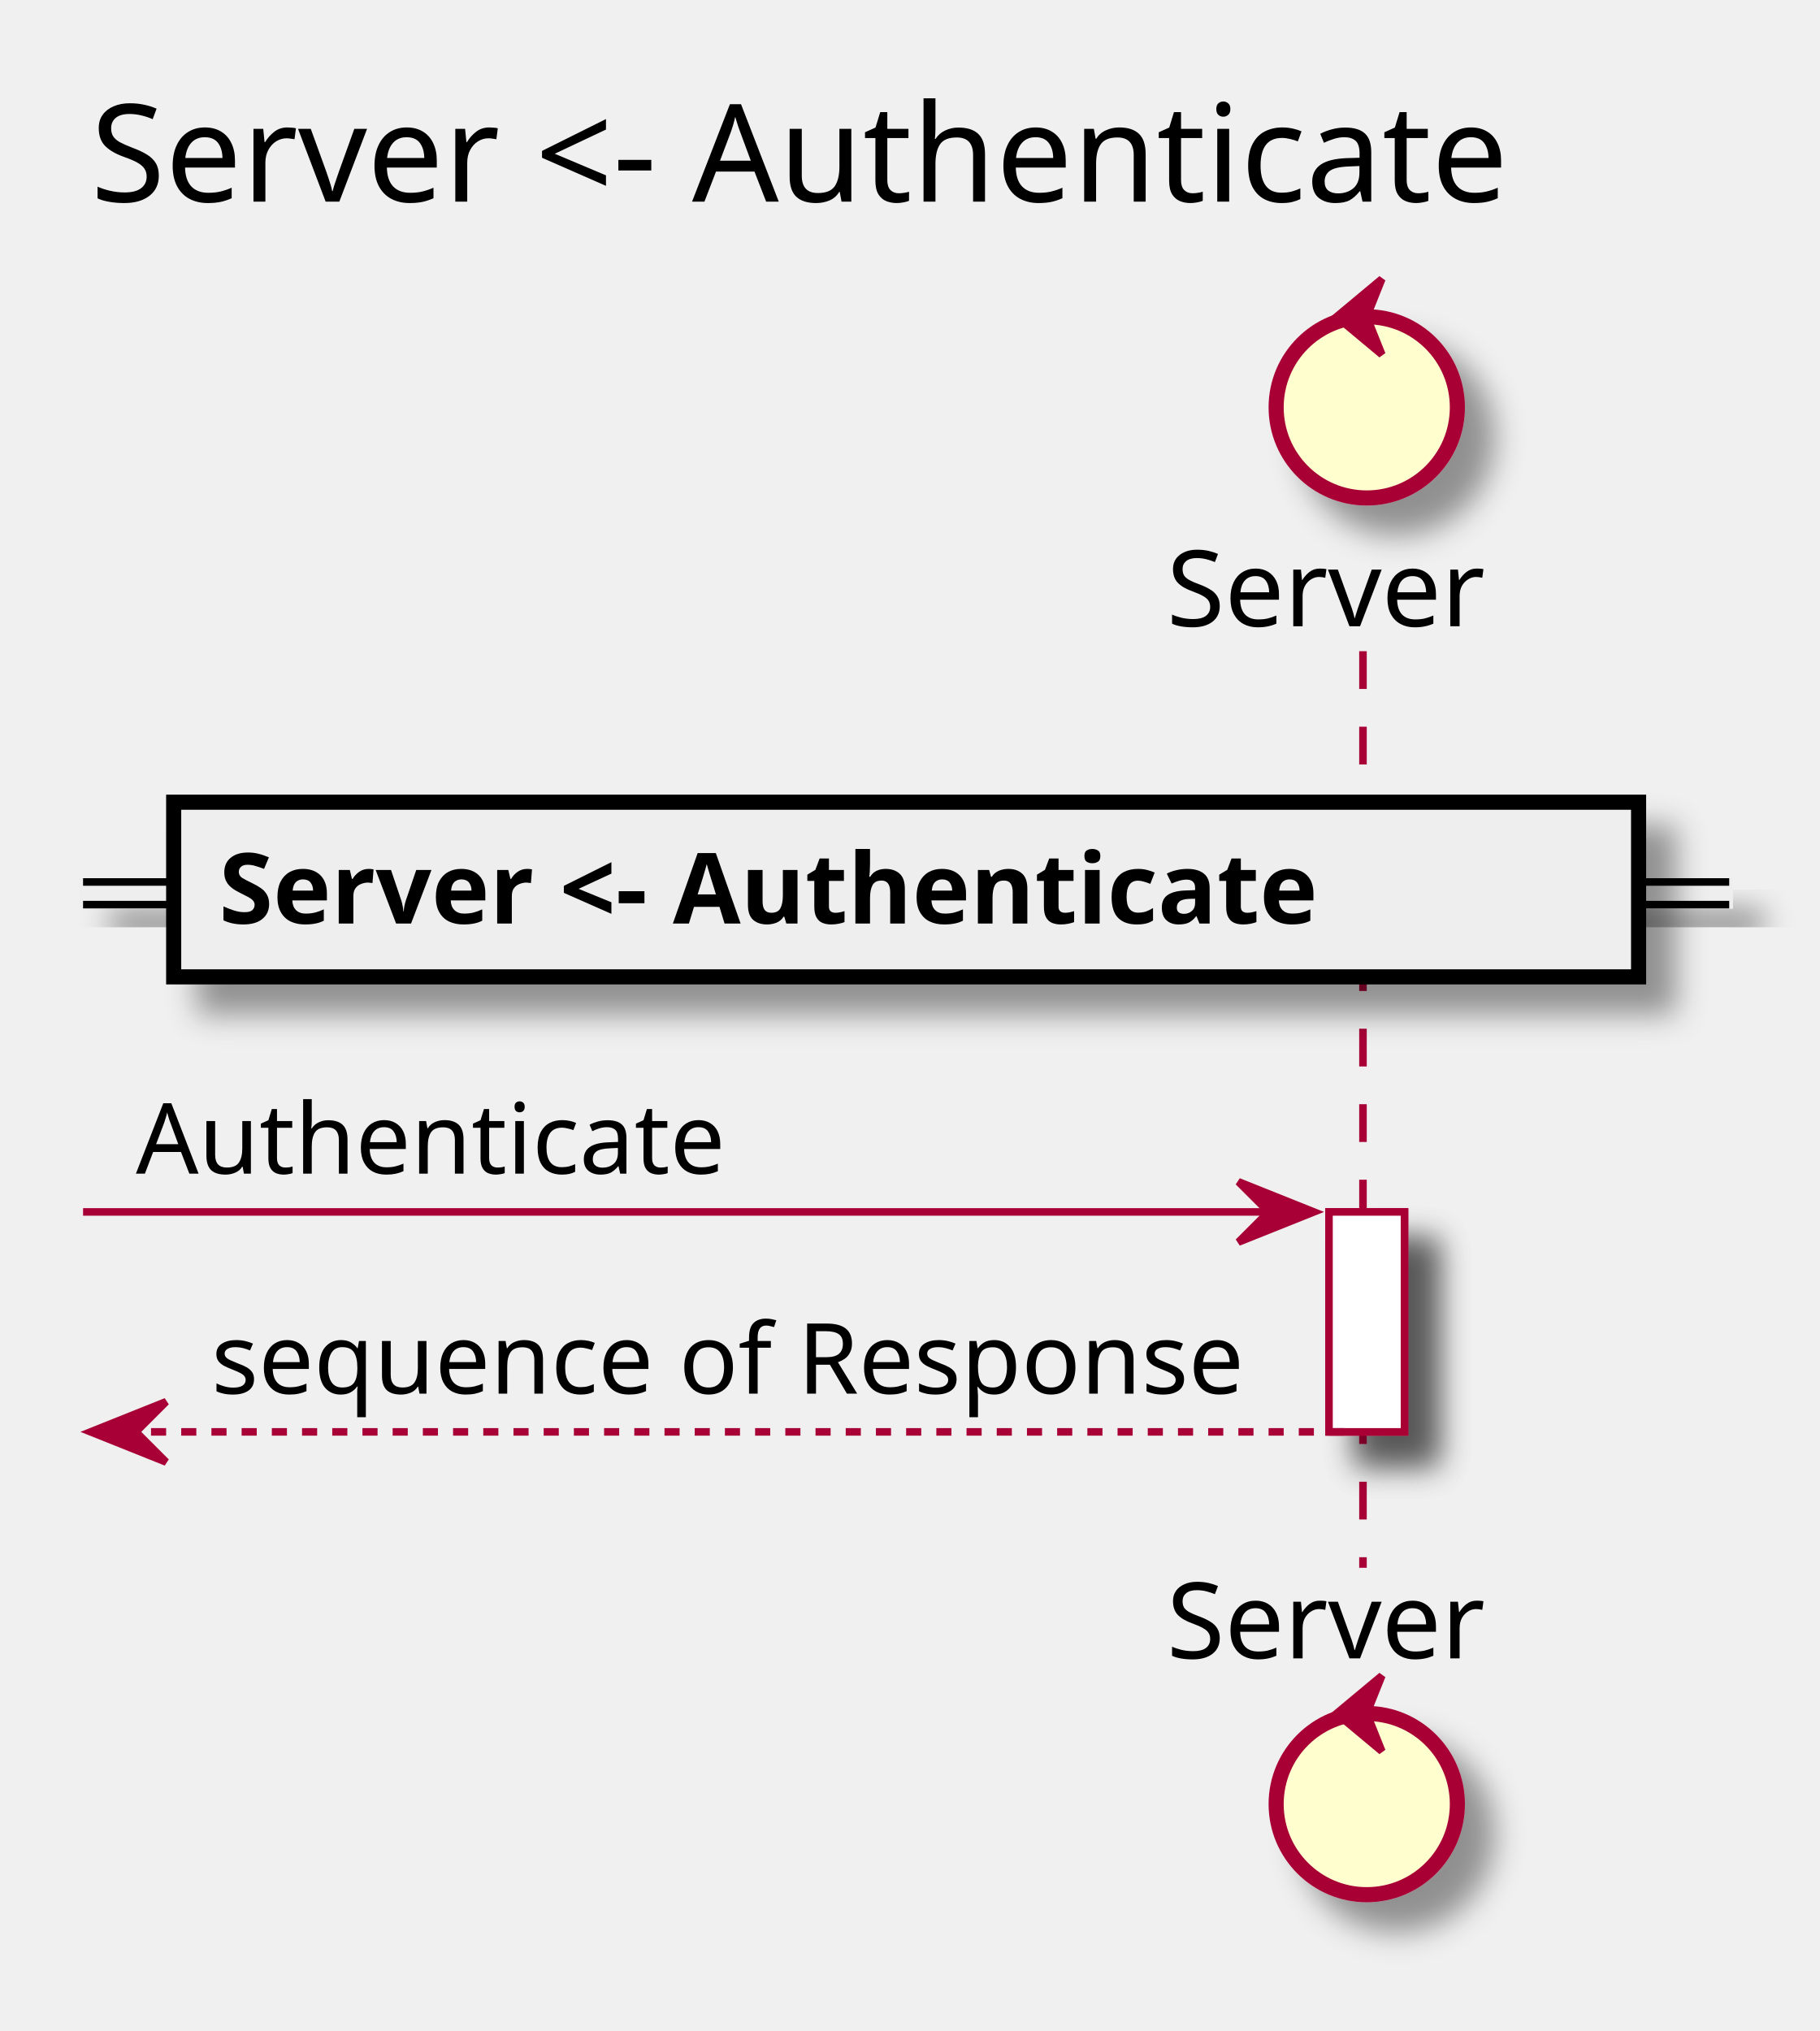
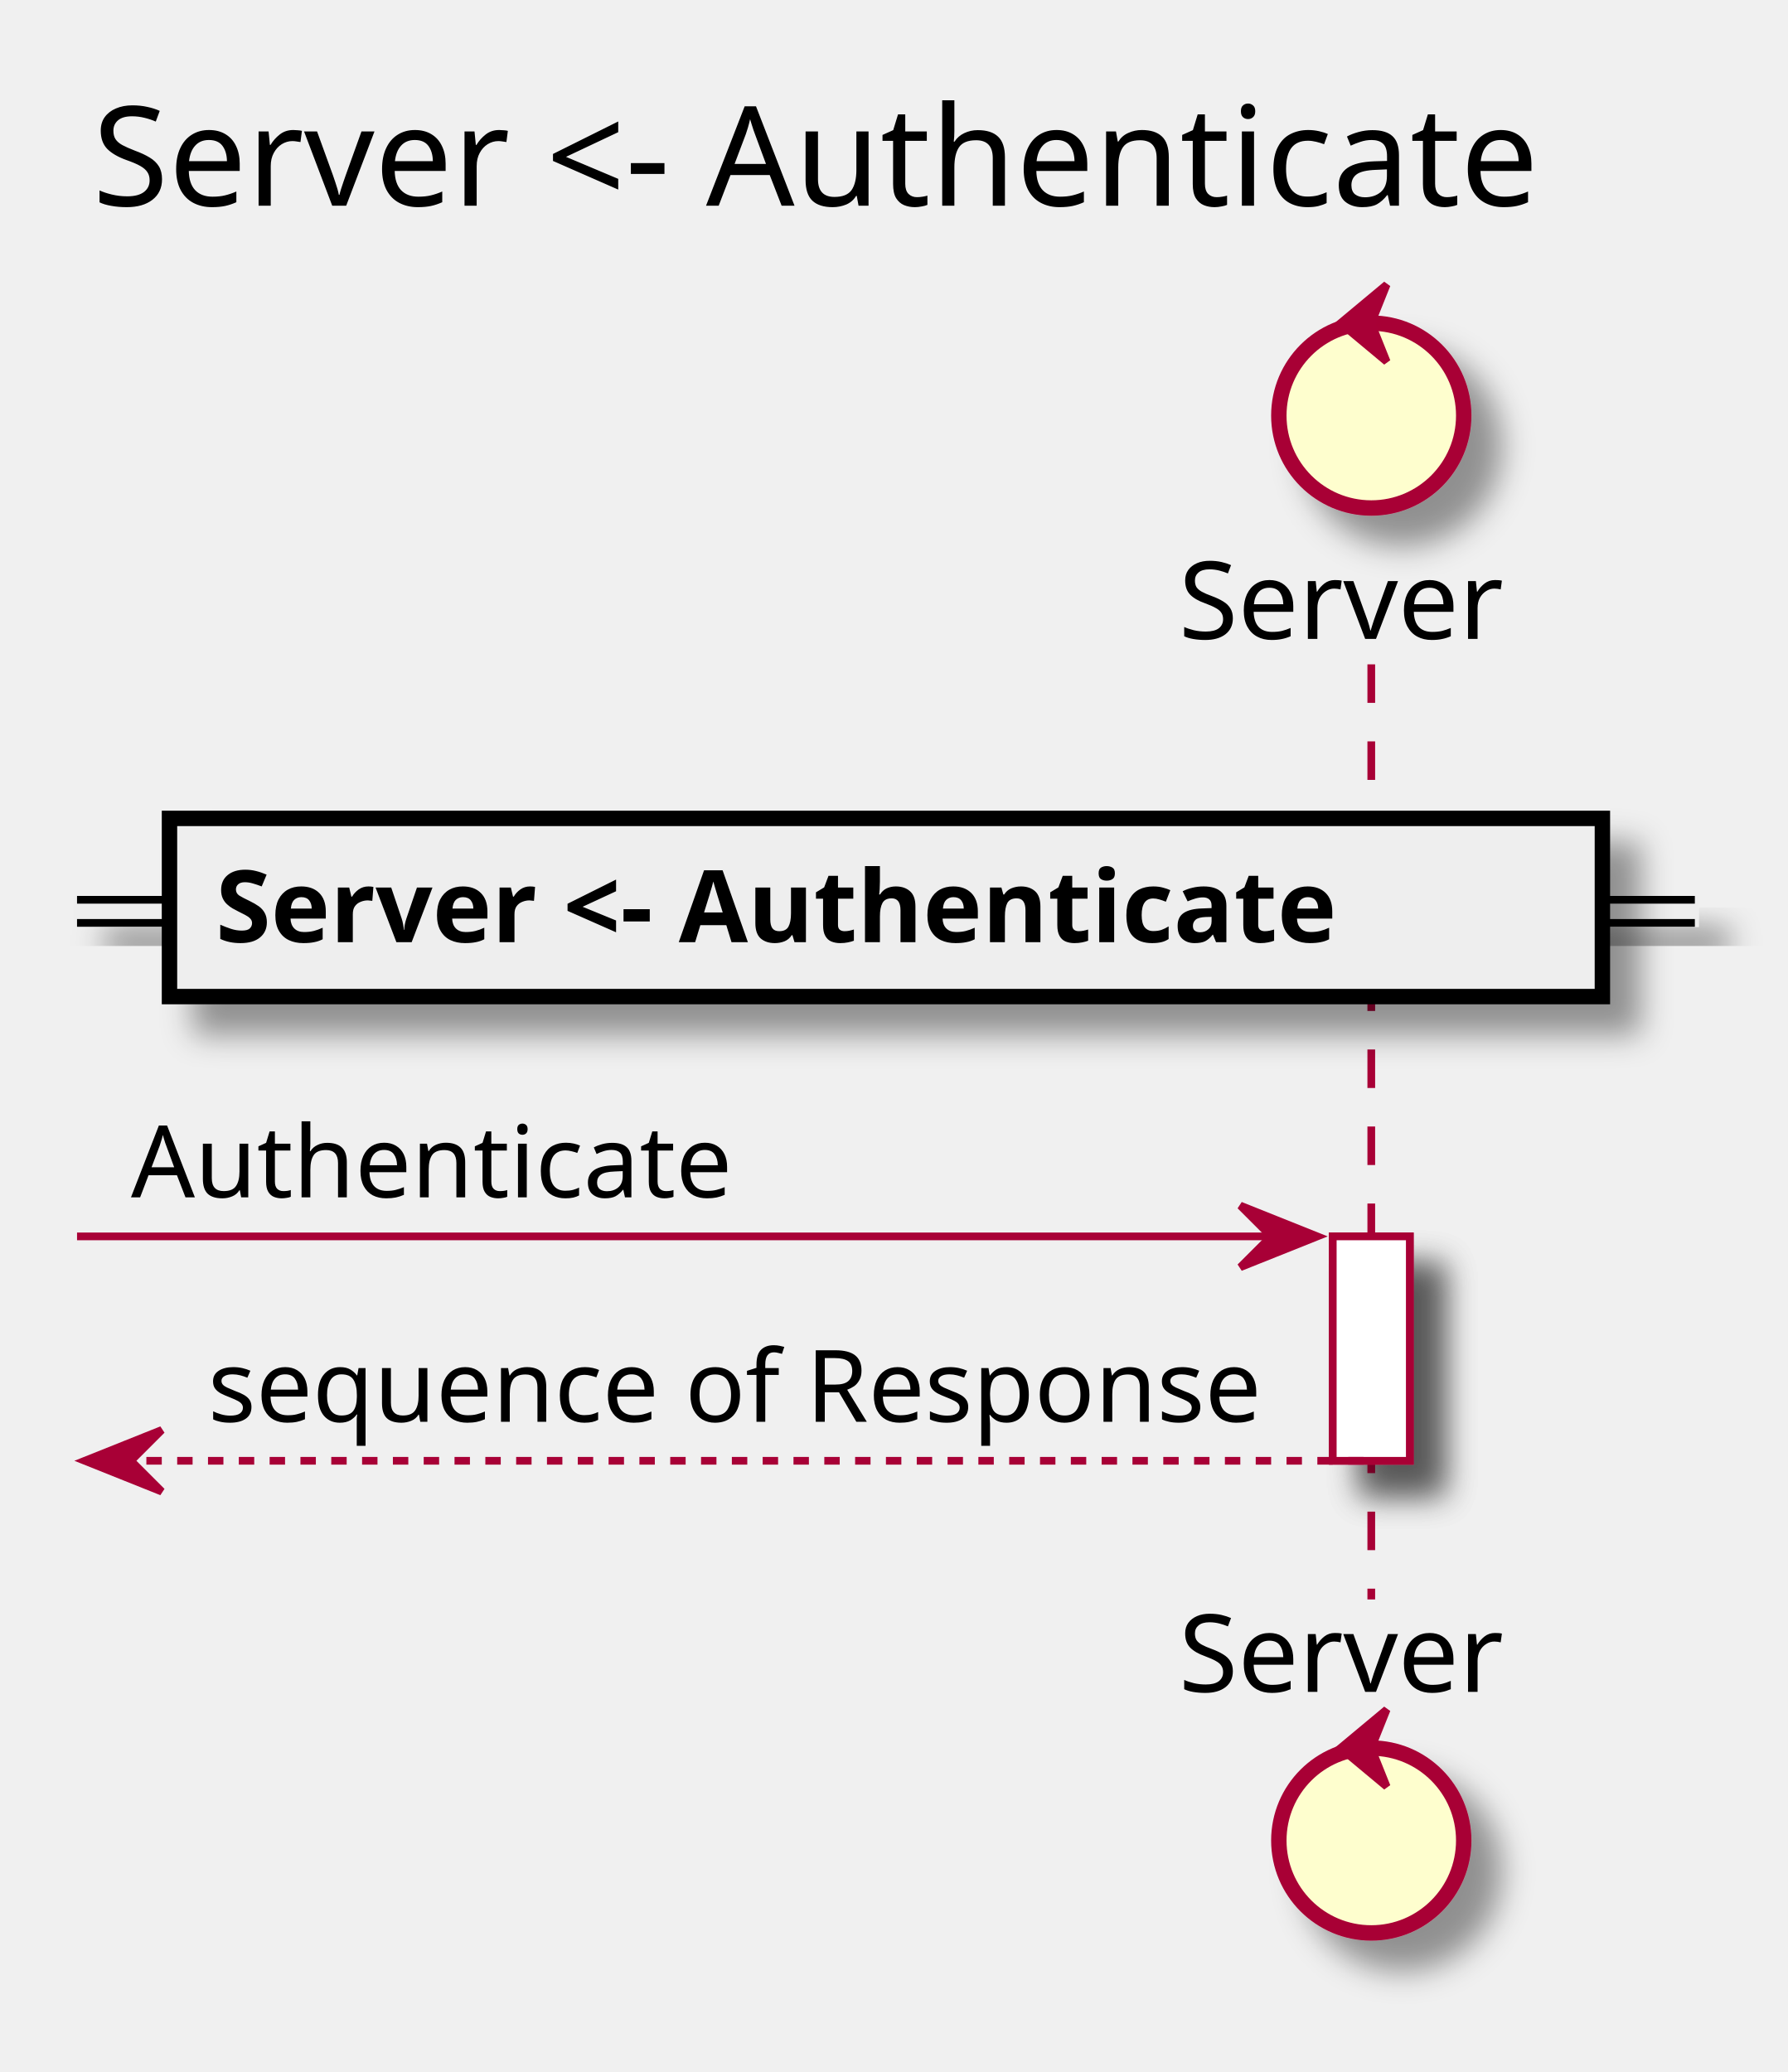
- <svg xmlns="http://www.w3.org/2000/svg" contentScriptType="application/ecmascript" contentStyleType="text/css" height="269px" preserveAspectRatio="none" style="width:241px;height:269px;" version="1.1" viewBox="0 0 241 269" width="241px" zoomAndPan="magnify">
+ <svg xmlns="http://www.w3.org/2000/svg" contentScriptType="application/ecmascript" contentStyleType="text/css" height="269px" preserveAspectRatio="none" style="width:232px;height:269px;" version="1.1" viewBox="0 0 232 269" width="232px" zoomAndPan="magnify">
  <defs>
    <filter height="300%" id="fonjpyx5bvya0" width="300%" x="-1" y="-1">
      <feGaussianBlur result="blurOut" stdDeviation="2.0" />
      <feColorMatrix in="blurOut" result="blurOut2" type="matrix" values="0 0 0 0 0 0 0 0 0 0 0 0 0 0 0 0 0 0 .4 0" />
      <feOffset dx="4.0" dy="4.0" in="blurOut2" result="blurOut3" />
      <feBlend in="SourceGraphic" in2="blurOut3" mode="normal" />
    </filter>
  </defs>
  <g>
-     <text fill="#000000" font-family="sans-serif" font-size="18" lengthAdjust="spacingAndGlyphs" textLength="216" x="12" y="26.708">Server &lt;- Authenticate</text>
-     <rect fill="#FFFFFF" filter="url(#fonjpyx5bvya0)" height="29.133" style="stroke: #A80036; stroke-width: 1.0;" width="10" x="176" y="160.516" />
-     <line style="stroke: #A80036; stroke-width: 1.0; stroke-dasharray: 5.0,5.0;" x1="180.5" x2="180.5" y1="86.25" y2="207.648" />
-     <text fill="#000000" font-family="sans-serif" font-size="14" lengthAdjust="spacingAndGlyphs" textLength="47" x="154.5" y="82.948">Server</text>
-     <ellipse cx="181" cy="53.953" fill="#FEFECE" filter="url(#fonjpyx5bvya0)" rx="12" ry="12" style="stroke: #A80036; stroke-width: 2.0;" />
-     <polygon fill="#A80036" points="177,41.953,183,36.953,181,41.953,183,46.953,177,41.953" style="stroke: #A80036; stroke-width: 1.0;" />
-     <text fill="#000000" font-family="sans-serif" font-size="14" lengthAdjust="spacingAndGlyphs" textLength="47" x="154.5" y="219.644">Server</text>
-     <ellipse cx="181" cy="238.945" fill="#FEFECE" filter="url(#fonjpyx5bvya0)" rx="12" ry="12" style="stroke: #A80036; stroke-width: 2.0;" />
-     <polygon fill="#A80036" points="177,226.945,183,221.945,181,226.945,183,231.945,177,226.945" style="stroke: #A80036; stroke-width: 1.0;" />
-     <rect fill="#FFFFFF" filter="url(#fonjpyx5bvya0)" height="29.133" style="stroke: #A80036; stroke-width: 1.0;" width="10" x="176" y="160.516" />
-     <rect fill="#EEEEEE" filter="url(#fonjpyx5bvya0)" height="3" style="stroke: #EEEEEE; stroke-width: 1.0;" width="218" x="11" y="116.816" />
-     <line style="stroke: #000000; stroke-width: 1.0;" x1="11" x2="229" y1="116.816" y2="116.816" />
-     <line style="stroke: #000000; stroke-width: 1.0;" x1="11" x2="229" y1="119.816" y2="119.816" />
-     <rect fill="#EEEEEE" filter="url(#fonjpyx5bvya0)" height="23.133" style="stroke: #000000; stroke-width: 2.0;" width="194" x="23" y="106.25" />
-     <text fill="#000000" font-family="sans-serif" font-size="13" font-weight="bold" lengthAdjust="spacingAndGlyphs" textLength="175" x="29" y="122.317">Server &lt;- Authenticate</text>
-     <polygon fill="#A80036" points="164,156.516,174,160.516,164,164.516,168,160.516" style="stroke: #A80036; stroke-width: 1.0;" />
-     <line style="stroke: #A80036; stroke-width: 1.0;" x1="11" x2="170" y1="160.516" y2="160.516" />
-     <text fill="#000000" font-family="sans-serif" font-size="13" lengthAdjust="spacingAndGlyphs" textLength="82" x="18" y="155.45">Authenticate</text>
-     <polygon fill="#A80036" points="22,185.648,12,189.648,22,193.648,18,189.648" style="stroke: #A80036; stroke-width: 1.0;" />
-     <line style="stroke: #A80036; stroke-width: 1.0; stroke-dasharray: 2.0,2.0;" x1="16" x2="180" y1="189.648" y2="189.648" />
-     <text fill="#000000" font-family="sans-serif" font-size="13" lengthAdjust="spacingAndGlyphs" textLength="146" x="28" y="184.583">sequence of Response</text>
+     <text fill="#000000" font-family="sans-serif" font-size="18" lengthAdjust="spacingAndGlyphs" textLength="206" x="12" y="26.708">Server &lt;- Authenticate</text>
+     <rect fill="#FFFFFF" filter="url(#fonjpyx5bvya0)" height="29.133" style="stroke: #A80036; stroke-width: 1.0;" width="10" x="173" y="160.516" />
+     <line style="stroke: #A80036; stroke-width: 1.0; stroke-dasharray: 5.0,5.0;" x1="178" x2="178" y1="86.25" y2="207.648" />
+     <text fill="#000000" font-family="sans-serif" font-size="14" lengthAdjust="spacingAndGlyphs" textLength="44" x="153" y="82.948">Server</text>
+     <ellipse cx="178" cy="53.953" fill="#FEFECE" filter="url(#fonjpyx5bvya0)" rx="12" ry="12" style="stroke: #A80036; stroke-width: 2.0;" />
+     <polygon fill="#A80036" points="174,41.953,180,36.953,178,41.953,180,46.953,174,41.953" style="stroke: #A80036; stroke-width: 1.0;" />
+     <text fill="#000000" font-family="sans-serif" font-size="14" lengthAdjust="spacingAndGlyphs" textLength="44" x="153" y="219.644">Server</text>
+     <ellipse cx="178" cy="238.945" fill="#FEFECE" filter="url(#fonjpyx5bvya0)" rx="12" ry="12" style="stroke: #A80036; stroke-width: 2.0;" />
+     <polygon fill="#A80036" points="174,226.945,180,221.945,178,226.945,180,231.945,174,226.945" style="stroke: #A80036; stroke-width: 1.0;" />
+     <rect fill="#FFFFFF" filter="url(#fonjpyx5bvya0)" height="29.133" style="stroke: #A80036; stroke-width: 1.0;" width="10" x="173" y="160.516" />
+     <rect fill="#EEEEEE" filter="url(#fonjpyx5bvya0)" height="3" style="stroke: #EEEEEE; stroke-width: 1.0;" width="210" x="10" y="116.816" />
+     <line style="stroke: #000000; stroke-width: 1.0;" x1="10" x2="220" y1="116.816" y2="116.816" />
+     <line style="stroke: #000000; stroke-width: 1.0;" x1="10" x2="220" y1="119.816" y2="119.816" />
+     <rect fill="#EEEEEE" filter="url(#fonjpyx5bvya0)" height="23.133" style="stroke: #000000; stroke-width: 2.0;" width="186" x="22" y="106.25" />
+     <text fill="#000000" font-family="sans-serif" font-size="13" font-weight="bold" lengthAdjust="spacingAndGlyphs" textLength="167" x="28" y="122.317">Server &lt;- Authenticate</text>
+     <polygon fill="#A80036" points="161,156.516,171,160.516,161,164.516,165,160.516" style="stroke: #A80036; stroke-width: 1.0;" />
+     <line style="stroke: #A80036; stroke-width: 1.0;" x1="10" x2="167" y1="160.516" y2="160.516" />
+     <text fill="#000000" font-family="sans-serif" font-size="13" lengthAdjust="spacingAndGlyphs" textLength="82" x="17" y="155.45">Authenticate</text>
+     <polygon fill="#A80036" points="21,185.648,11,189.648,21,193.648,17,189.648" style="stroke: #A80036; stroke-width: 1.0;" />
+     <line style="stroke: #A80036; stroke-width: 1.0; stroke-dasharray: 2.0,2.0;" x1="15" x2="177" y1="189.648" y2="189.648" />
+     <text fill="#000000" font-family="sans-serif" font-size="13" lengthAdjust="spacingAndGlyphs" textLength="144" x="27" y="184.583">sequence of Response</text>
  </g>
</svg>
